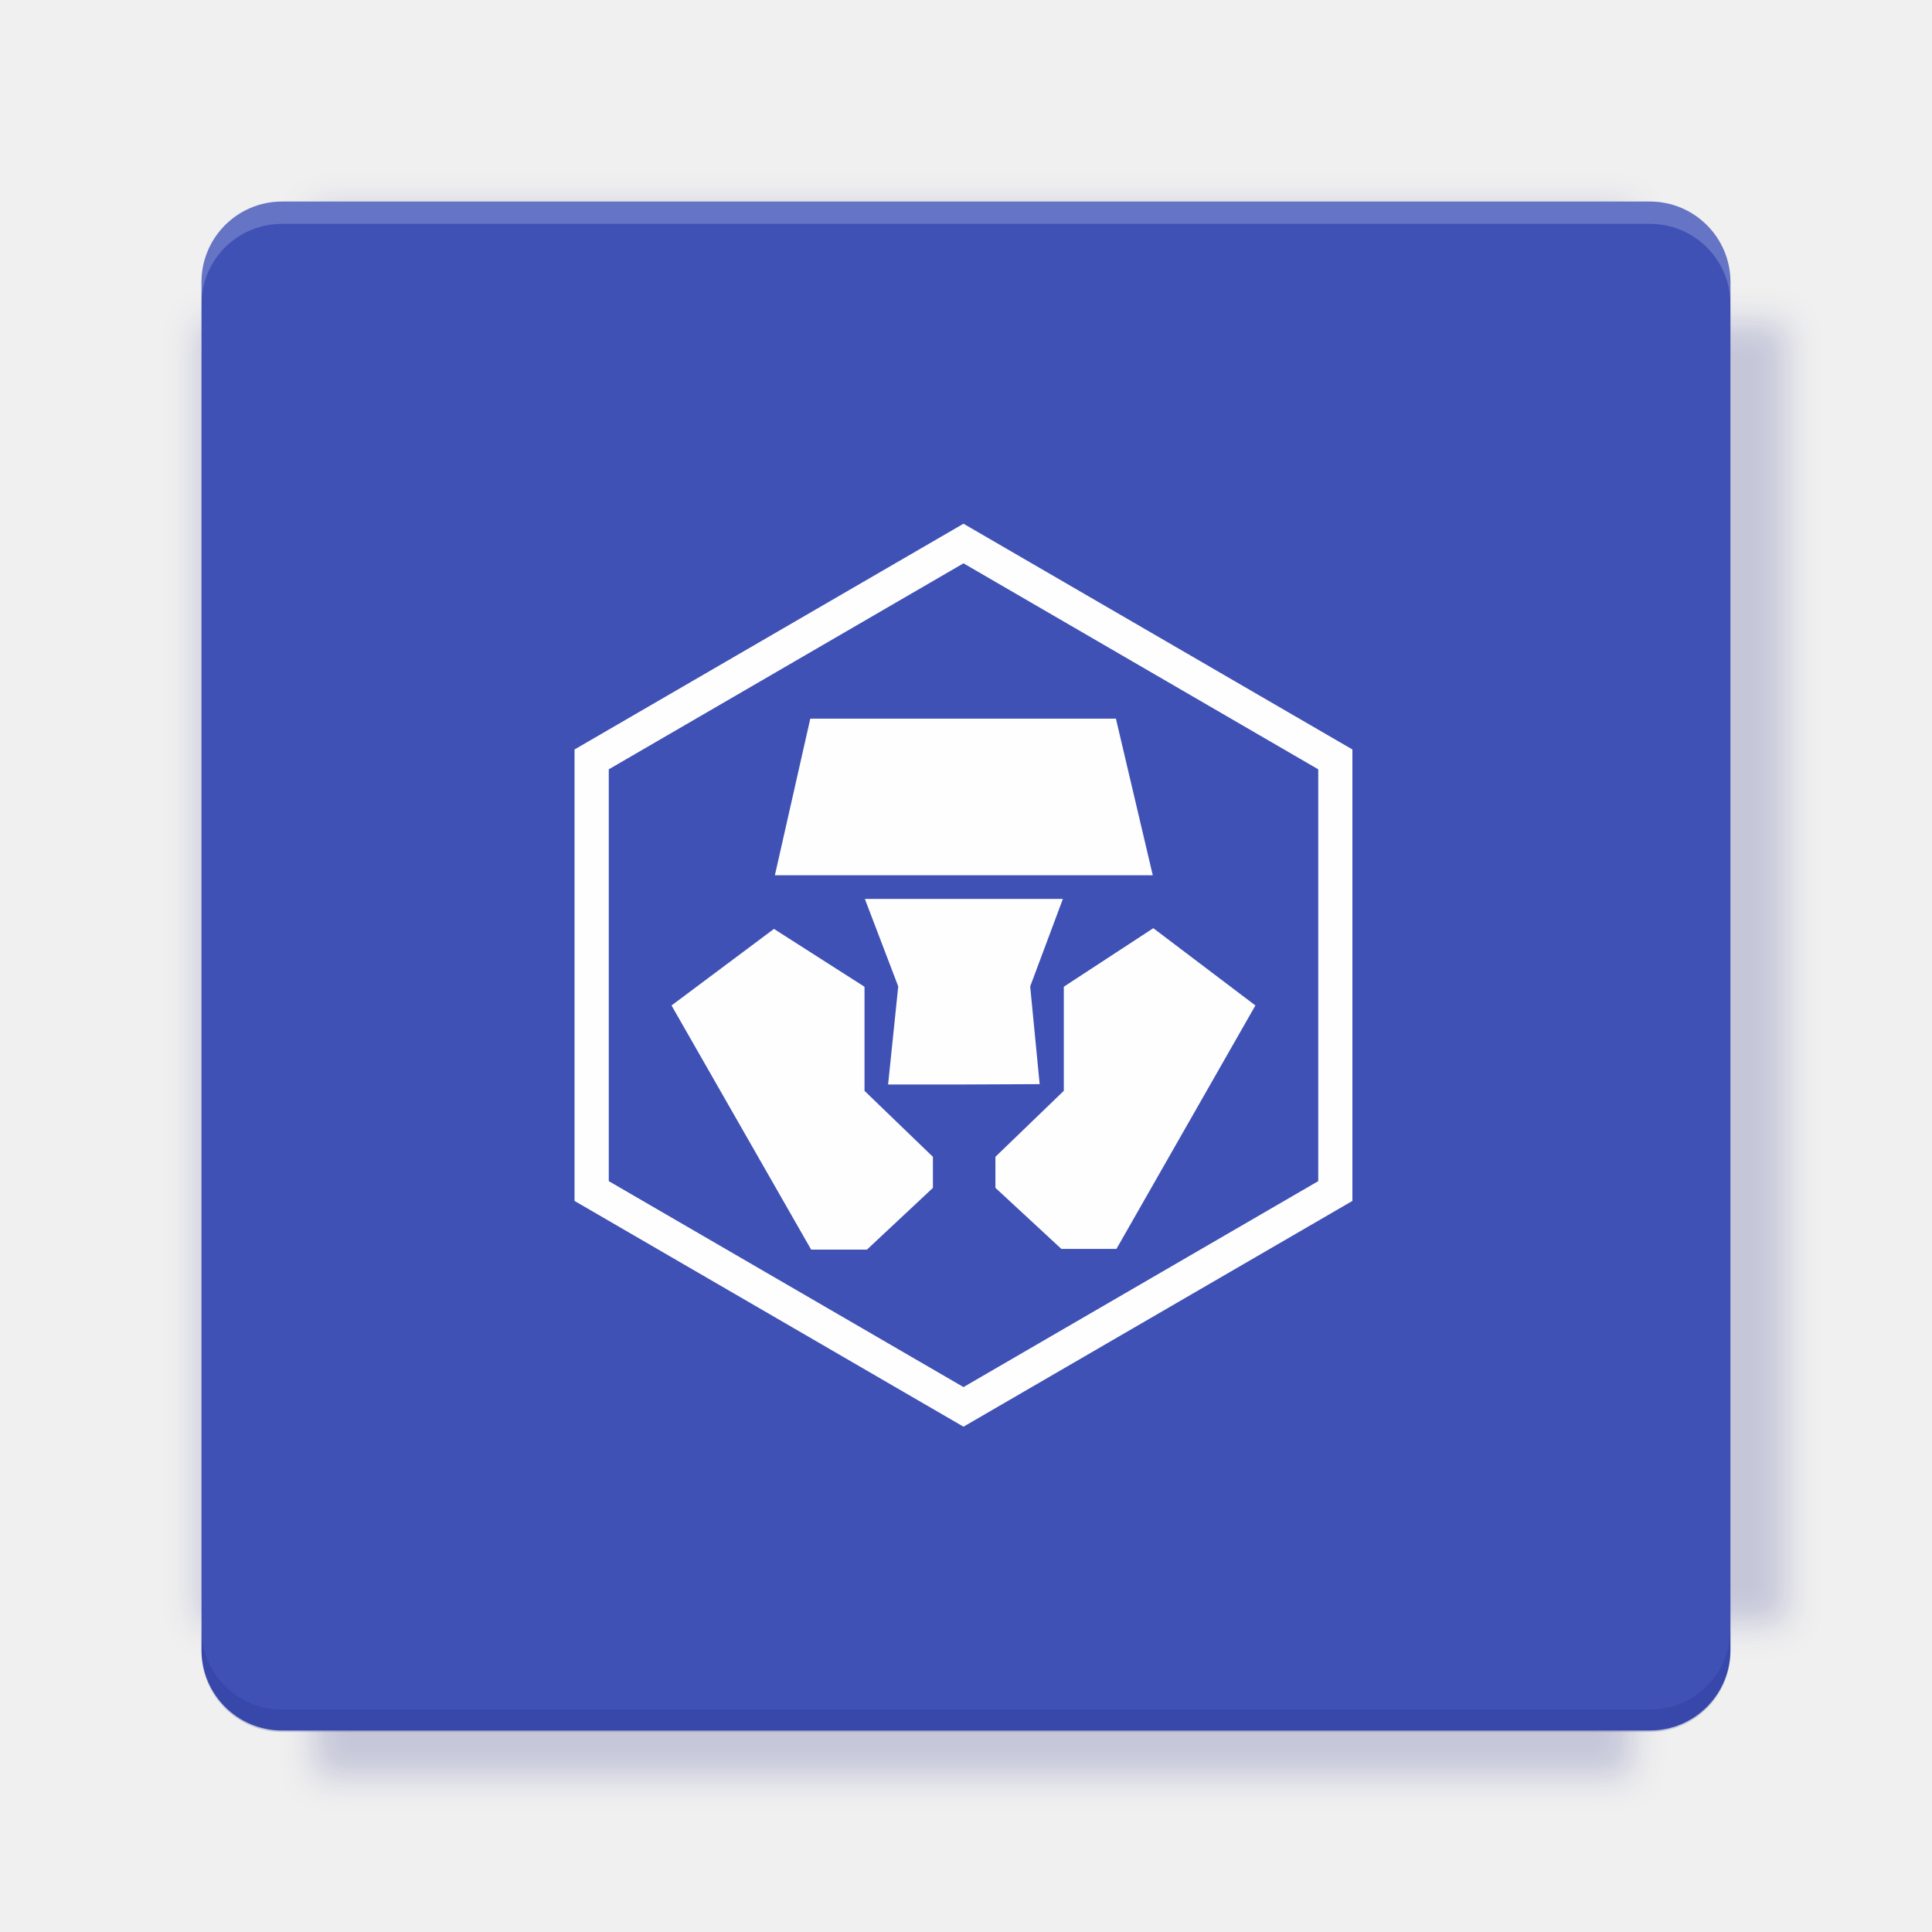
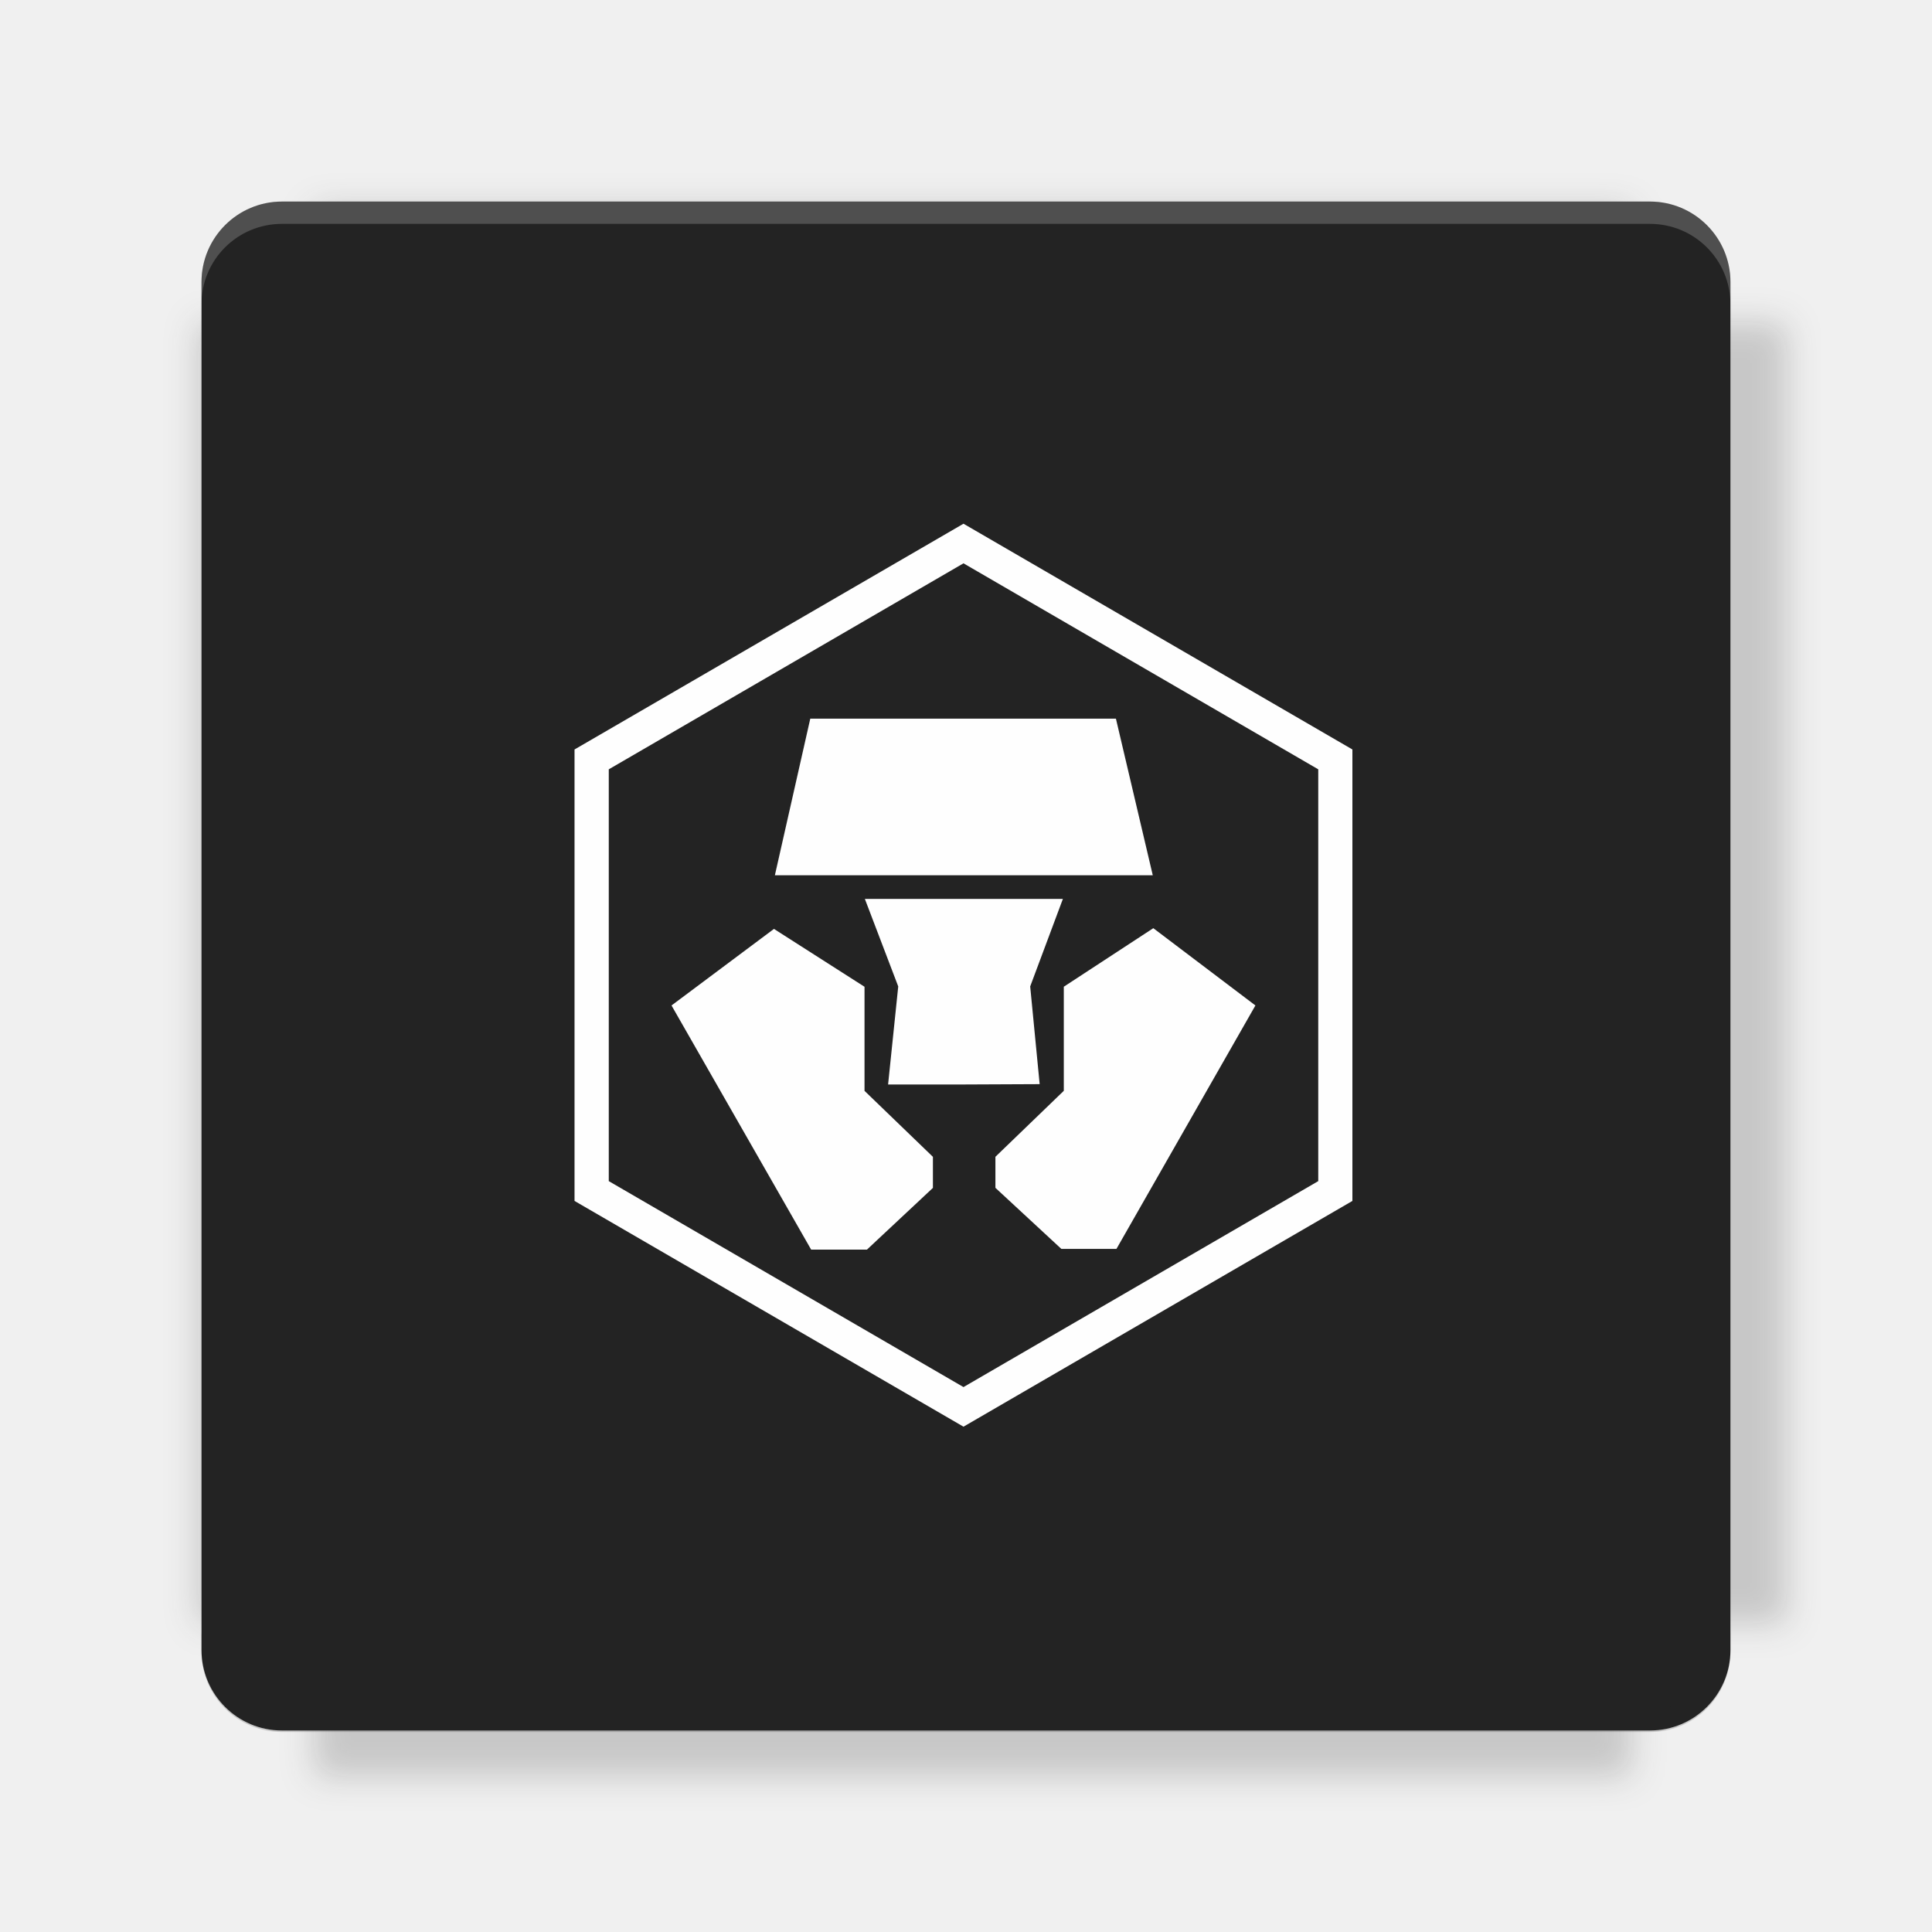
<svg xmlns="http://www.w3.org/2000/svg" fill="none" viewBox="0 0 40 40">
  <g filter="url(#filter0_f)" opacity=".2">
-     <path d="m6.497 4.302v2.377h-2.408v26.937h2.408v3.169h27.29v-3.169h3.211v-26.937h-3.211v-2.377h-27.29z" fill="#1A237E" />
+     <path d="m6.497 4.302v2.377h-2.408v26.937h2.408v3.169h27.29v-3.169h3.211v-26.937h-3.211v-2.377h-27.29z" fill="#232323" />
  </g>
-   <path d="m34.161 4.173h-28.323c-0.92 0-1.666 0.746-1.666 1.666v28.323c0 0.92 0.746 1.666 1.666 1.666h28.323c0.92 0 1.666-0.746 1.666-1.666v-28.323c0-0.92-0.746-1.666-1.666-1.666z" fill="#3F51B5" />
+   <path d="m34.161 4.173h-28.323c-0.92 0-1.666 0.746-1.666 1.666v28.323c0 0.92 0.746 1.666 1.666 1.666h28.323c0.92 0 1.666-0.746 1.666-1.666v-28.323c0-0.92-0.746-1.666-1.666-1.666z" fill="#232323" />
  <path d="m5.838 4.171c-0.923 0-1.667 0.744-1.667 1.667v0.464c0-0.923 0.744-1.667 1.667-1.667h28.322c0.923 0 1.667 0.744 1.667 1.667v-0.464c0-0.923-0.744-1.667-1.667-1.667h-28.322z" fill="#fff" opacity=".2" />
-   <path d="m34.16 35.859c0.923 0 1.667-0.744 1.667-1.667v-0.464c0 0.923-0.744 1.667-1.667 1.667h-28.322c-0.923 0-1.667-0.744-1.667-1.667v0.464c0 0.923 0.744 1.667 1.667 1.667h28.322z" fill="#1A237E" opacity=".2" />
+   <path d="m34.16 35.859c0.923 0 1.667-0.744 1.667-1.667v-0.464c0 0.923-0.744 1.667-1.667 1.667h-28.322c-0.923 0-1.667-0.744-1.667-1.667v0.464c0 0.923 0.744 1.667 1.667 1.667h28.322z" fill="#232323" opacity=".2" />
  <path d="m11.895 15.517v9.347l8.053 4.674 8.052-4.674v-9.347l-8.052-4.674-8.053 4.674zm0.709 8.937v-8.526l7.344-4.265 7.345 4.265v8.526l-7.345 4.264-7.344-4.264z" clip-rule="evenodd" fill="#FEFEFE" fill-rule="evenodd" />
  <path d="m23.104 14.879h-6.328l-0.733 3.243h7.824l-0.763-3.243zm-5.205 7.706v-2.155l-1.875-1.198-2.121 1.585 2.891 5.055h1.155l1.366-1.278v-0.643l-1.416-1.366z" clip-rule="evenodd" fill="#FEFEFE" fill-rule="evenodd" />
  <path d="m22.004 18.611h-4.098l0.691 1.812-0.21 2.03h1.562l1.576-0.007-0.196-2.023 0.677-1.812z" clip-rule="evenodd" fill="#FEFEFE" fill-rule="evenodd" />
  <path d="m23.878 19.217-1.853 1.212v2.155l-1.416 1.366v0.643l1.365 1.264h1.141l2.877-5.04-2.114-1.6z" clip-rule="evenodd" fill="#FEFEFE" fill-rule="evenodd" />
  <defs>
    <filter id="filter0_f" x="3.384" y="3.597" width="34.319" height="33.893" color-interpolation-filters="sRGB" filterUnits="userSpaceOnUse">
      <feFlood flood-opacity="0" result="BackgroundImageFix" />
      <feBlend in="SourceGraphic" in2="BackgroundImageFix" result="shape" />
      <feGaussianBlur result="effect1_foregroundBlur" stdDeviation="0.352" />
    </filter>
  </defs>
</svg>
